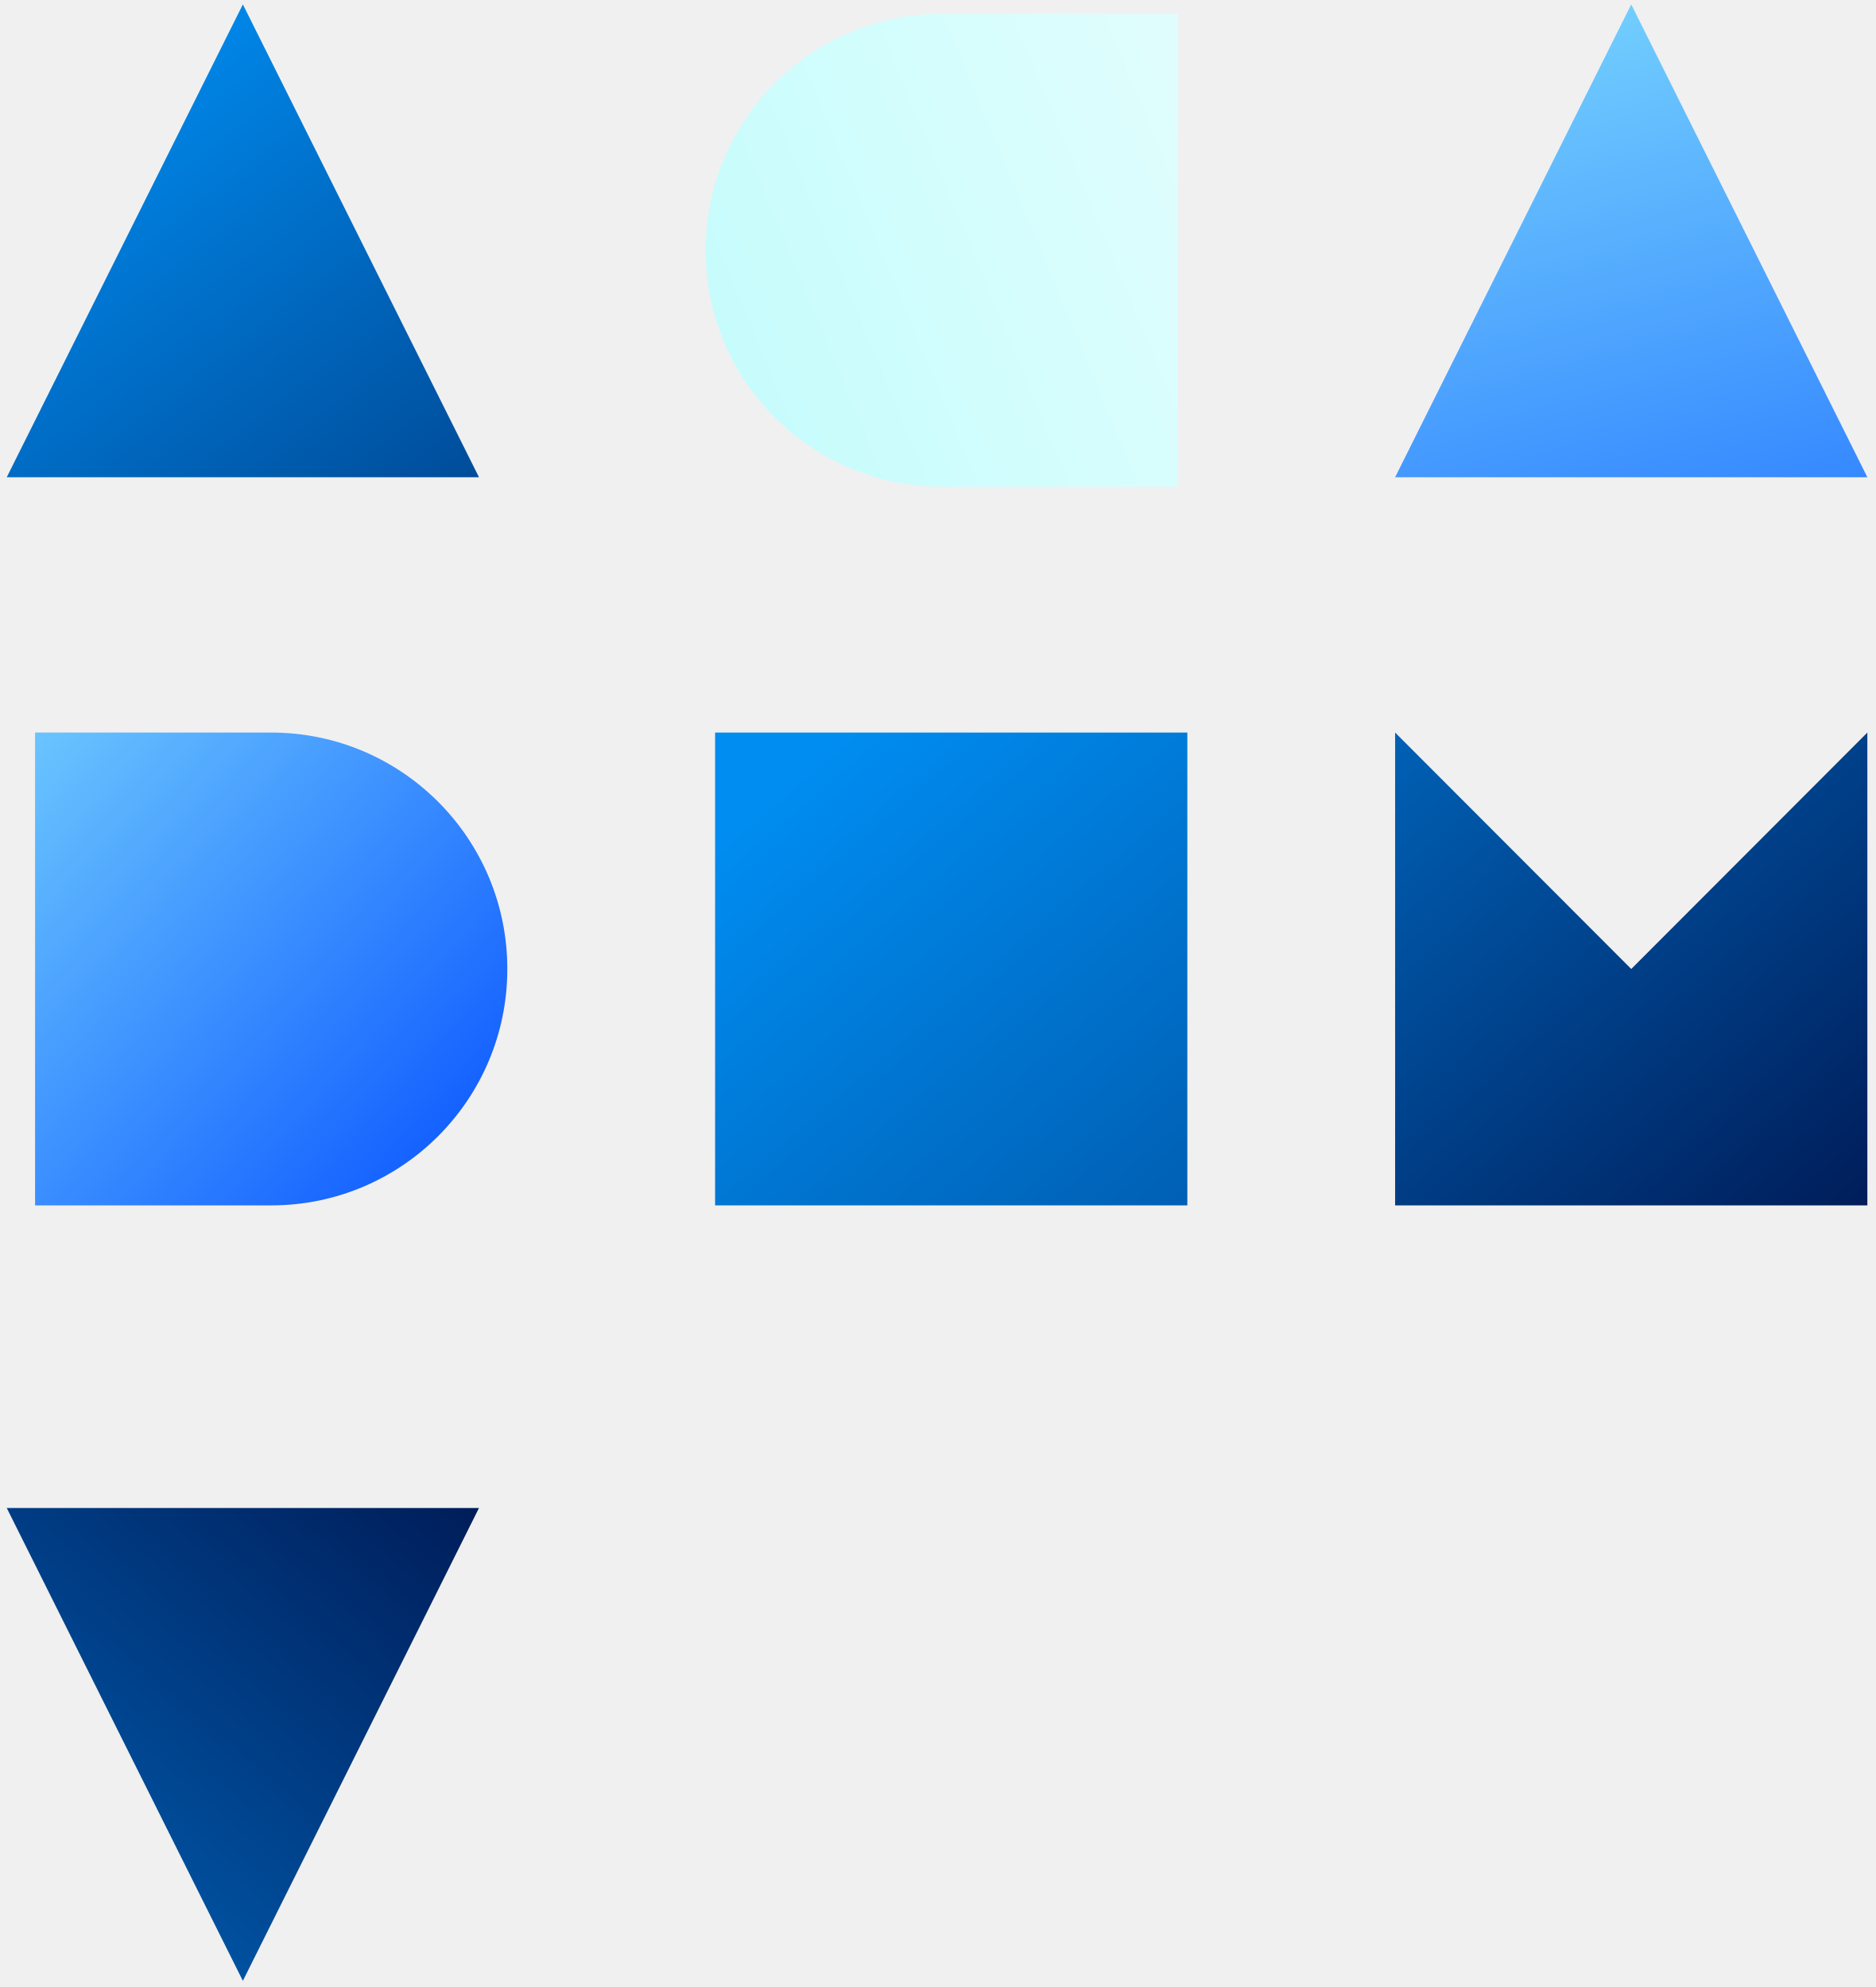
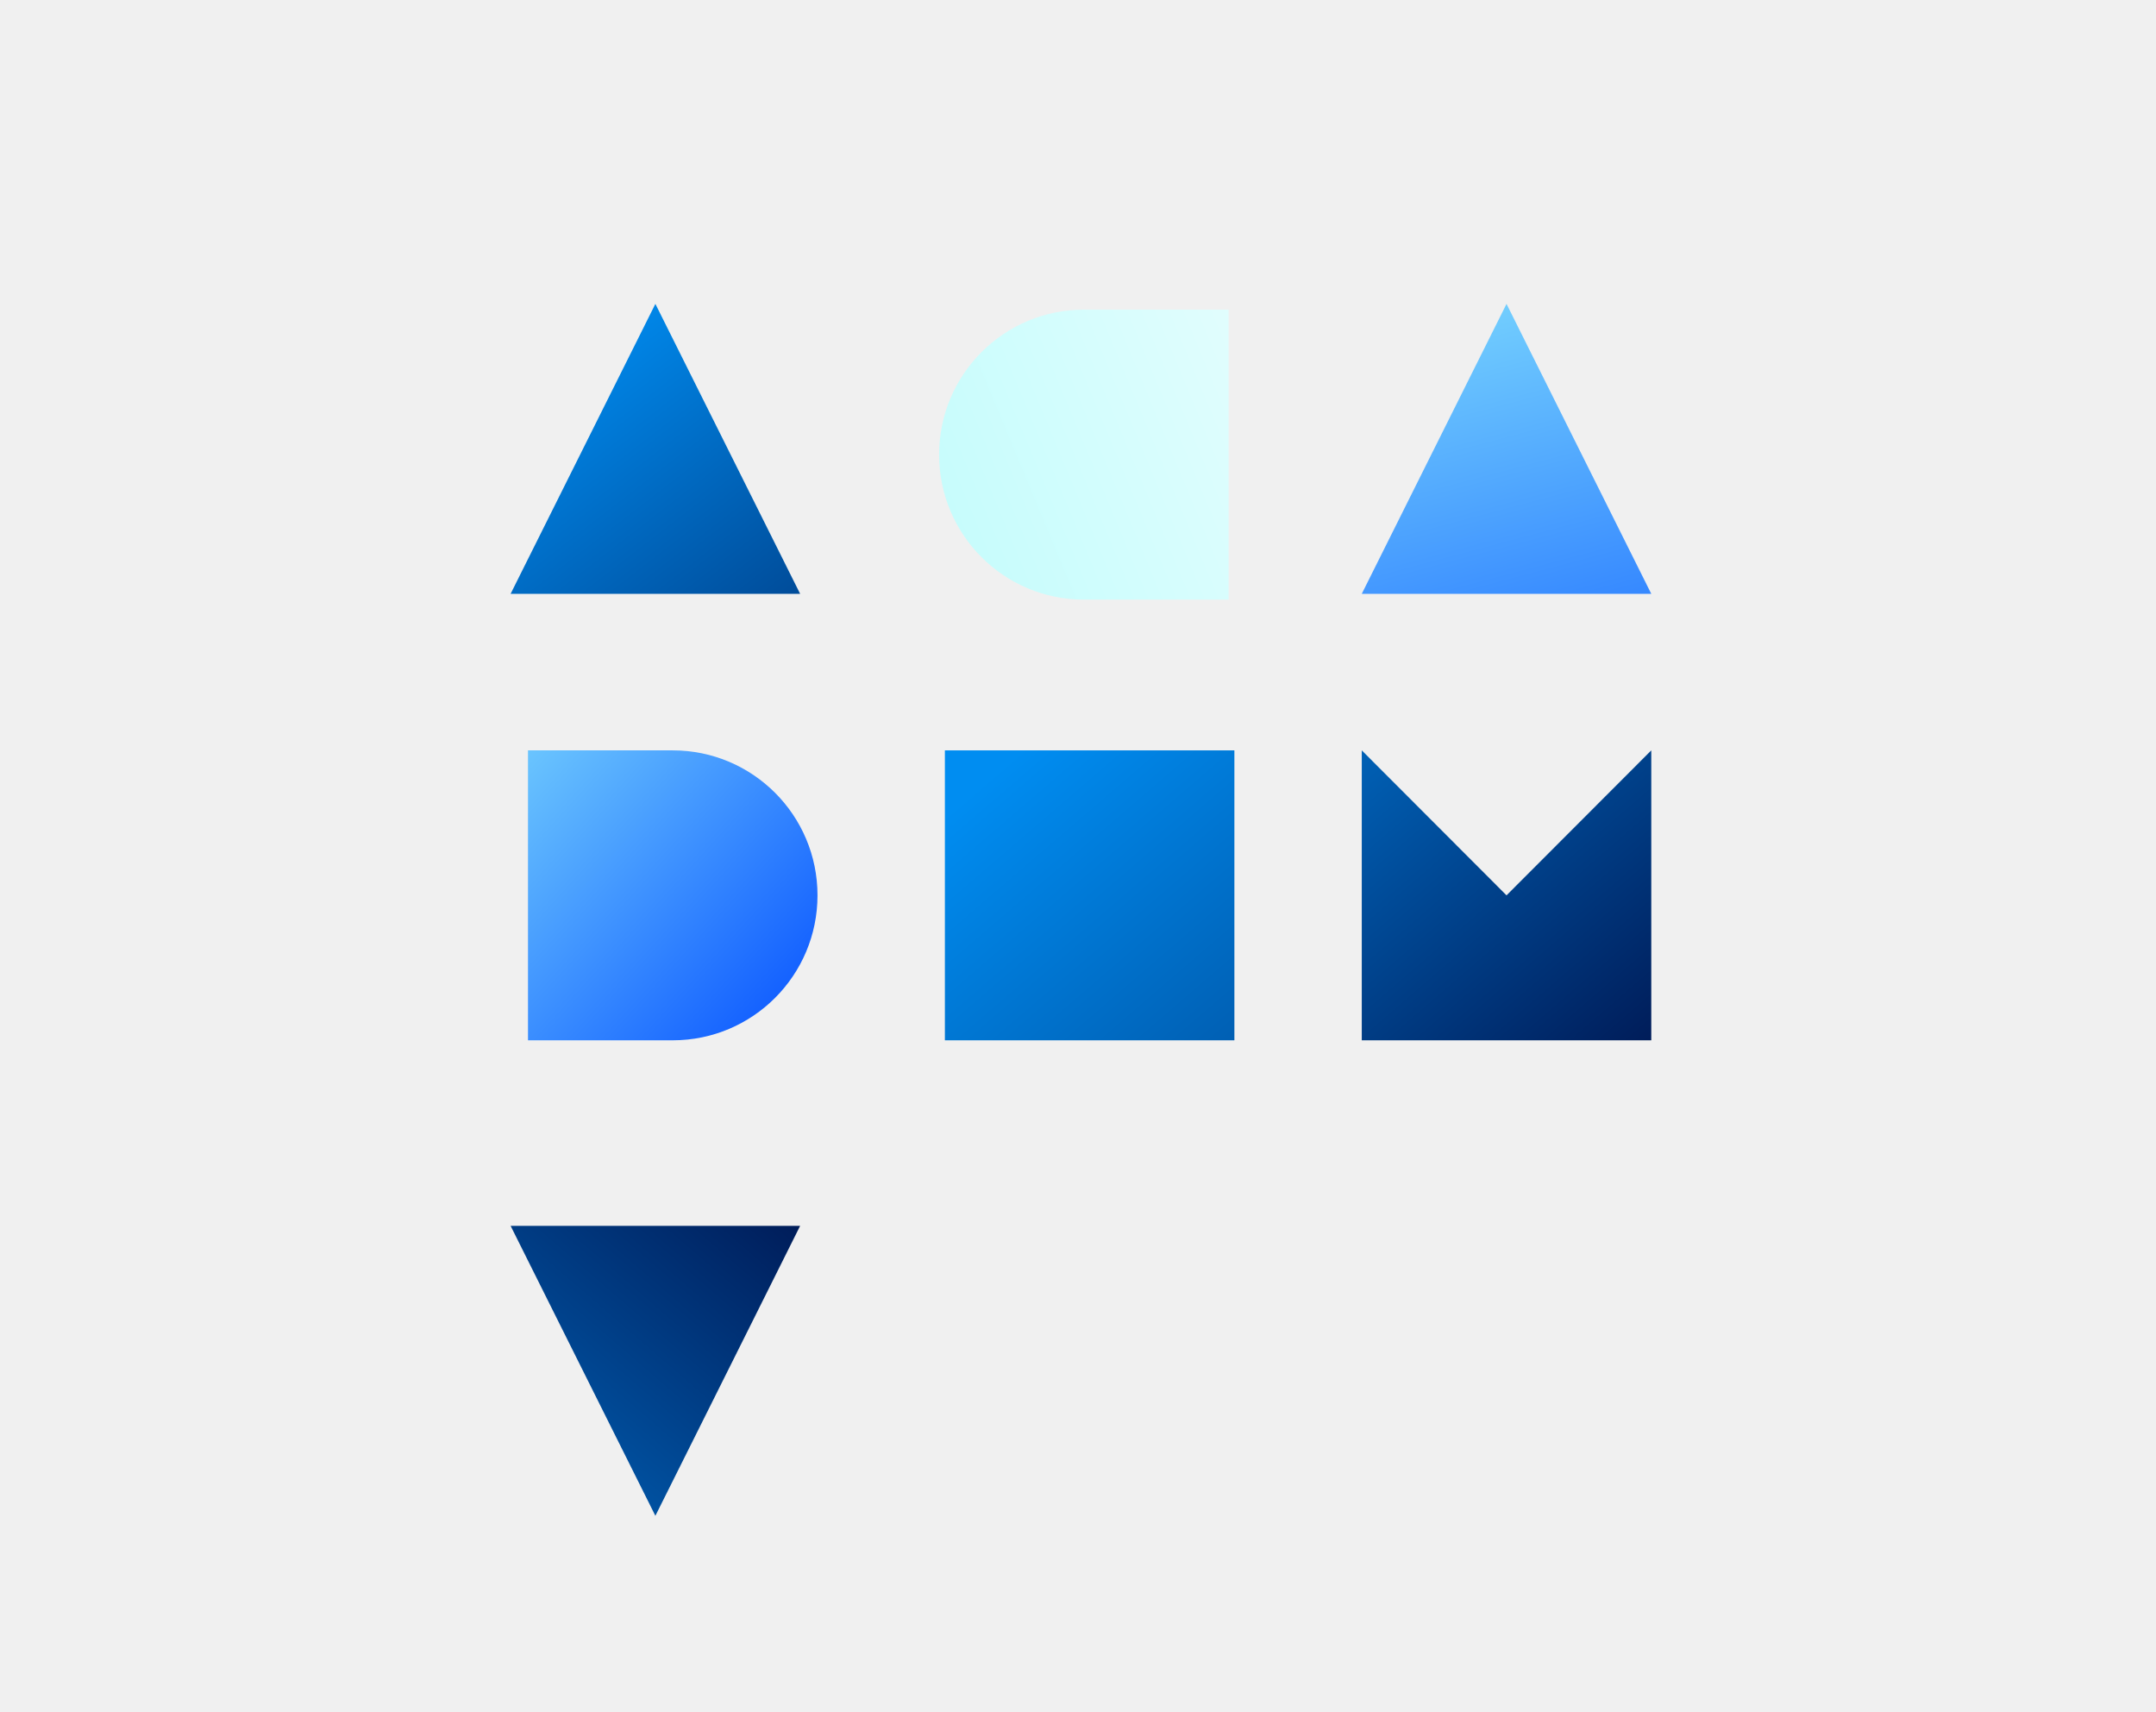
- <svg xmlns="http://www.w3.org/2000/svg" xmlns:xlink="http://www.w3.org/1999/xlink" width="168px" height="178px" viewBox="0 0 168 178" version="1.1">
+ <svg xmlns="http://www.w3.org/2000/svg" xmlns:xlink="http://www.w3.org/1999/xlink" width="315px" height="250px" viewBox="0 0 315 250" version="1.1">
  <defs>
-     <rect id="path-1" x="0" y="0" width="315" height="251" />
+     <rect id="path-1" x="0" y="0" width="315" height="250" />
    <linearGradient x1="10.035%" y1="14.027%" x2="143.312%" y2="186.242%" id="linearGradient-3">
      <stop stop-color="#008DF1" offset="0%" />
      <stop stop-color="#001A56" offset="100%" />
    </linearGradient>
    <linearGradient x1="-55.555%" y1="-73.148%" x2="100%" y2="107.16%" id="linearGradient-4">
      <stop stop-color="#008DF1" offset="0%" />
      <stop stop-color="#001A56" offset="100%" />
    </linearGradient>
    <linearGradient x1="50%" y1="215.328%" x2="-19.227%" y2="-44.383%" id="linearGradient-5">
      <stop stop-color="#004AFF" offset="0%" />
      <stop stop-color="#93F4FE" offset="100%" />
    </linearGradient>
    <linearGradient x1="10.035%" y1="14.027%" x2="213.047%" y2="250.055%" id="linearGradient-6">
      <stop stop-color="#008DF1" offset="0%" />
      <stop stop-color="#001A56" offset="100%" />
    </linearGradient>
    <linearGradient x1="220.475%" y1="-62.609%" x2="-353.955%" y2="175.911%" id="linearGradient-7">
      <stop stop-color="#FFFFFF" offset="0%" />
      <stop stop-color="#74F8F8" offset="100%" />
    </linearGradient>
    <linearGradient x1="-11.758%" y1="100%" x2="142.328%" y2="-39.789%" id="linearGradient-8">
      <stop stop-color="#004AFF" offset="0%" />
      <stop stop-color="#93F4FE" offset="100%" />
    </linearGradient>
  </defs>
-   <g id="02_Dashboard_L" stroke="none" stroke-width="1" fill="none" fill-rule="evenodd">
-     <g id="components/illustrations/academy" transform="translate(-74, -44)">
+   <g id="academy" stroke="none" stroke-width="1" fill="none" fill-rule="evenodd">
+     <g id="components/illustrations/academy">
      <mask id="mask-2" fill="white">
        <use xlink:href="#path-1" />
      </mask>
      <g id="Mask" fill-rule="nonzero" />
      <g id="components/illustrations/lisk-id-copy-5" mask="url(#mask-2)">
        <g transform="translate(23, -31)">
          <polygon id="Triangle" fill="url(#linearGradient-3)" points="72.753 75.395 93.902 117.752 51.604 117.752" />
          <polygon id="Triangle-Copy-2" fill="url(#linearGradient-4)" transform="translate(72.75253, 231.2675) scale(1, -1) translate(-72.75253, -231.2675) " points="72.753 210.089 93.902 252.446 51.604 252.446" />
          <polygon id="Triangle-Copy" fill="url(#linearGradient-5)" points="197.109 75.395 218.258 117.752 175.96 117.752" />
          <rect id="Rectangle-29" fill="url(#linearGradient-6)" x="115.051" y="140.624" width="42.298" height="42.357" />
          <path d="M135.354,118.599 C123.673,118.599 114.205,109.117 114.205,97.42 C114.205,85.724 123.673,76.242 135.354,76.242 L156.503,76.242 L156.503,118.599 L135.354,118.599 Z" id="Combined-Shape" fill="url(#linearGradient-7)" />
          <path d="M75.29,182.981 C63.61,182.981 54.141,173.499 54.141,161.803 C54.141,150.106 63.61,140.624 75.29,140.624 L96.439,140.624 L96.439,182.981 L75.29,182.981 Z" id="Combined-Shape-Copy" fill="url(#linearGradient-8)" transform="translate(75.2904, 161.8025) scale(-1, 1) translate(-75.2904, -161.8025) " />
          <path d="M218.258,140.624 L218.258,182.981 L175.96,182.981 L175.96,140.624 L197.109,161.803 L218.258,140.624 Z" id="Combined-Shape" fill="url(#linearGradient-4)" />
        </g>
      </g>
    </g>
  </g>
</svg>
